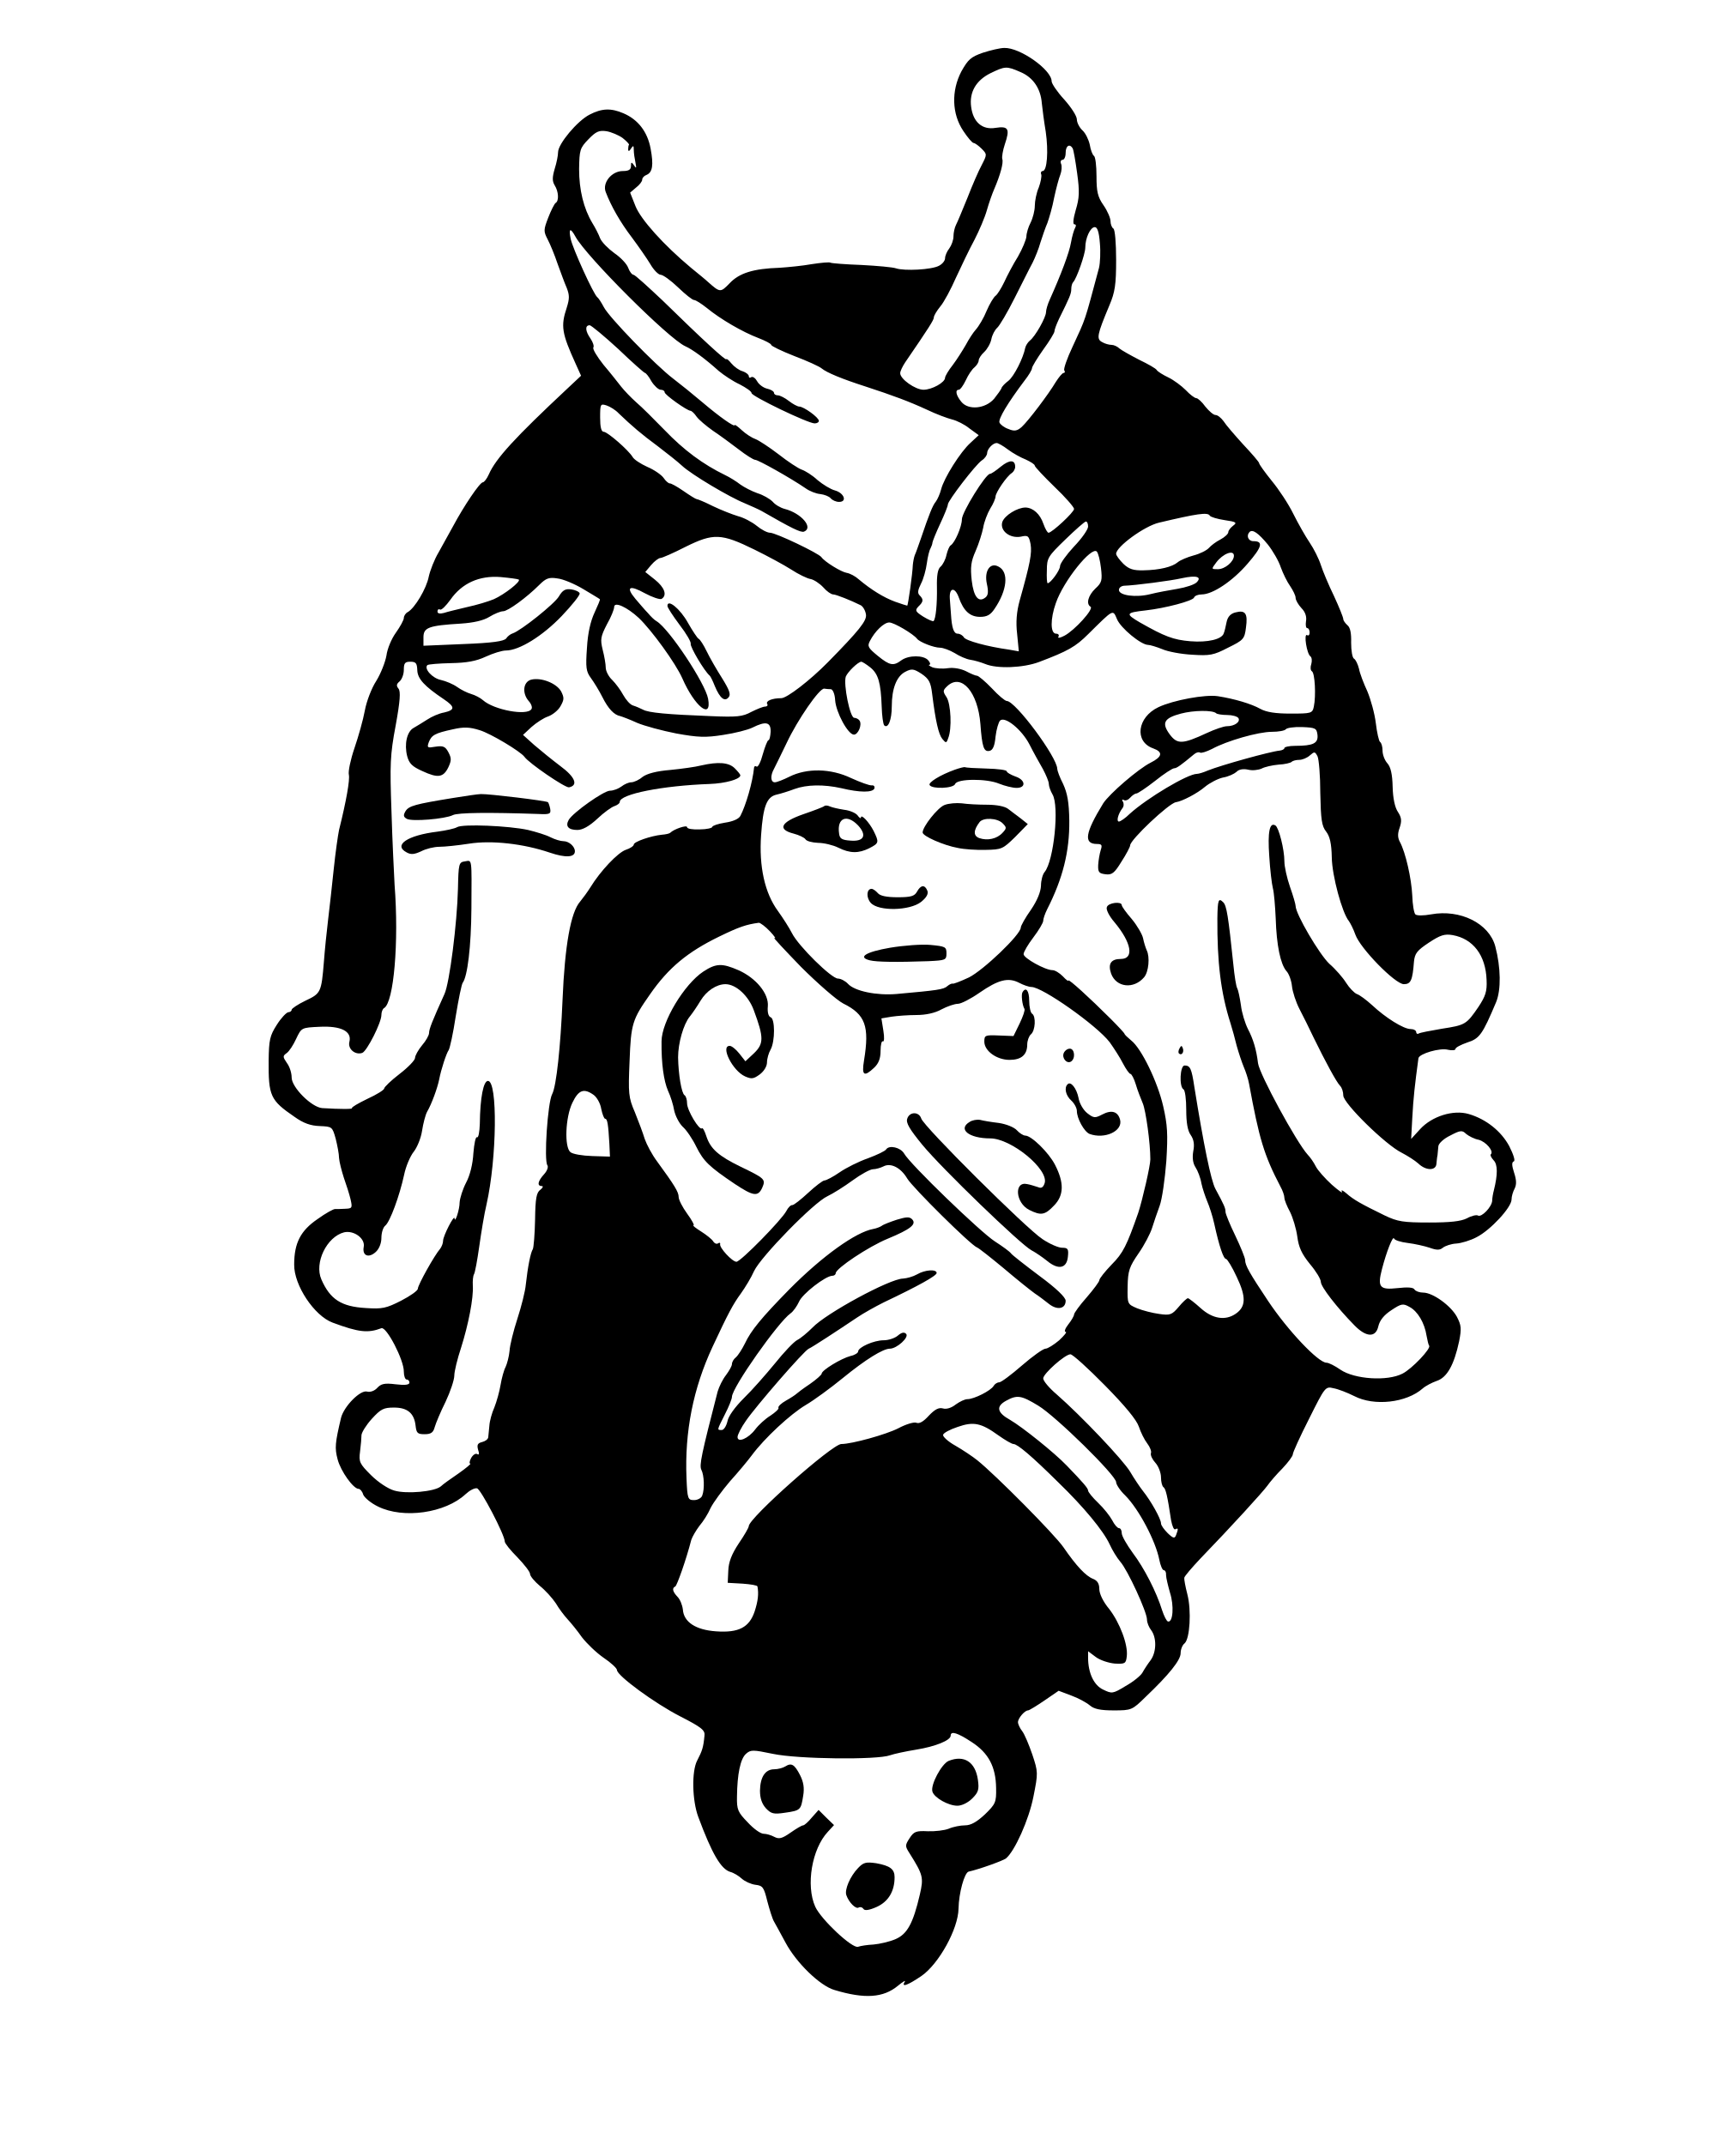
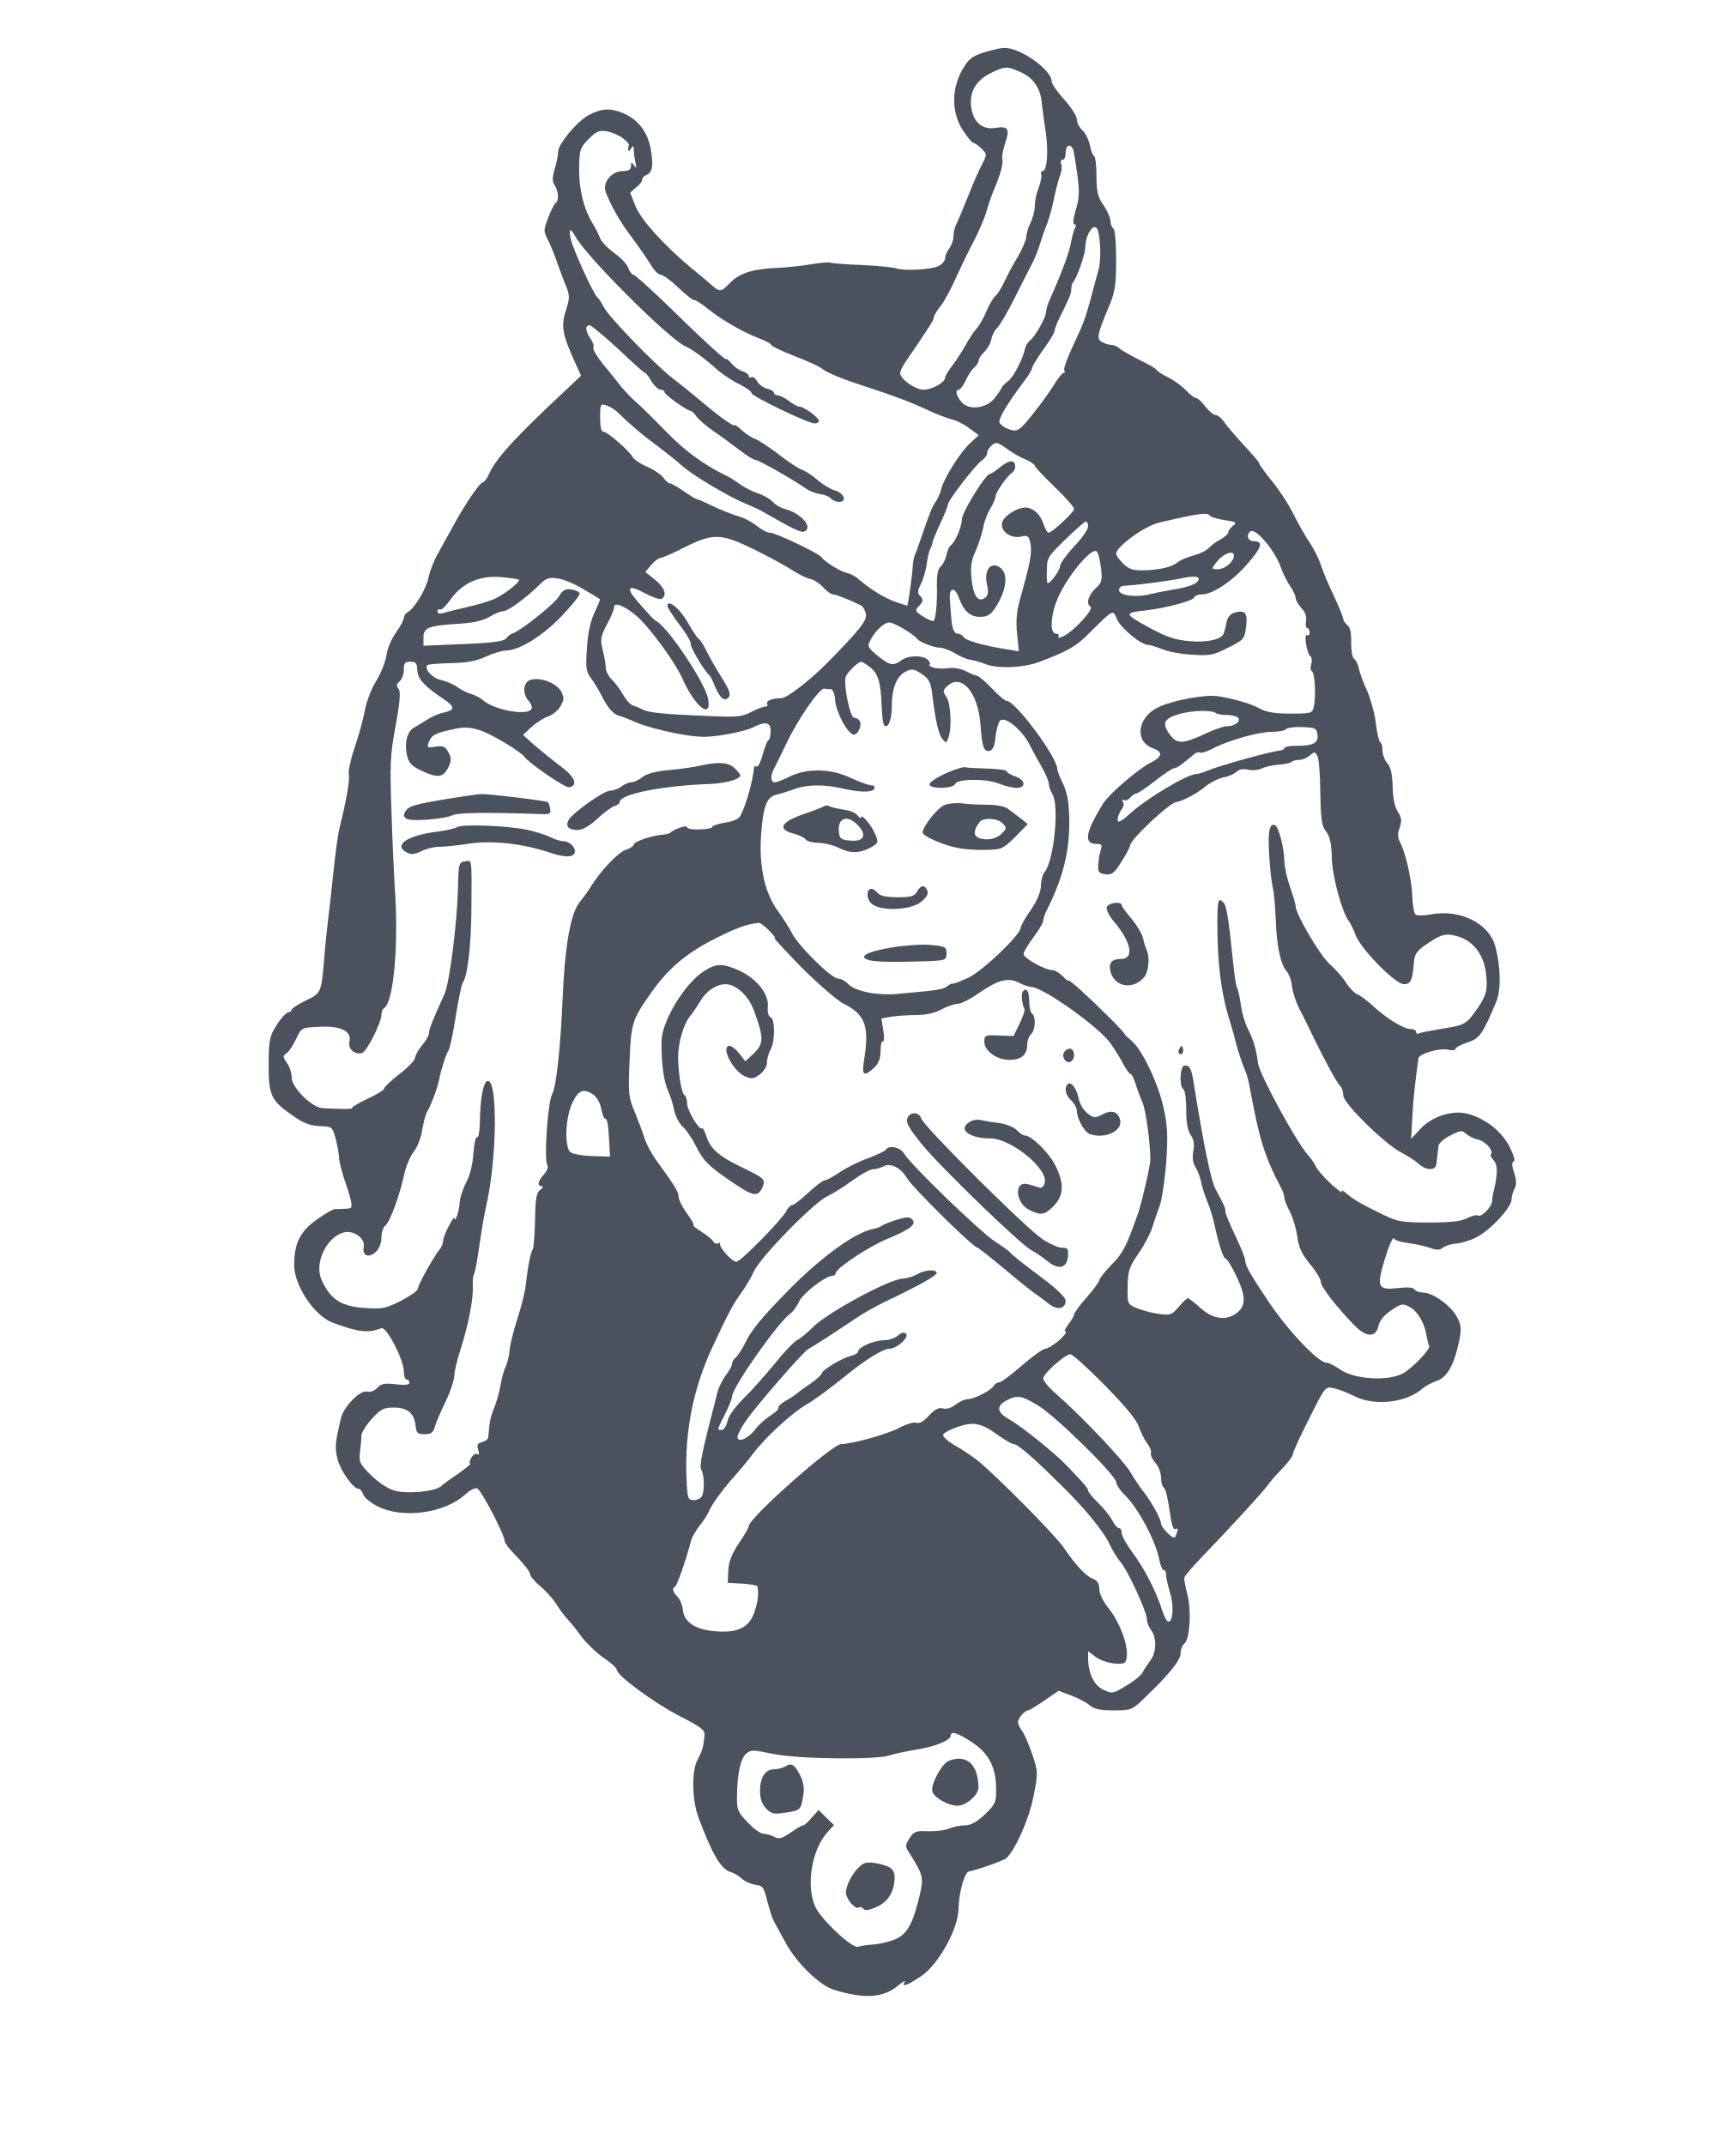
<svg xmlns="http://www.w3.org/2000/svg" version="1.0" width="619pt" height="765pt" viewBox="0 0 619 765" preserveAspectRatio="xMidYMid meet">
-   <g transform="translate(0,765) scale(0.1,-0.1)" fill="#000000" stroke="none">
+   <g transform="translate(0,765) scale(0.1,-0.1)" fill="#101828c0" stroke="none">
    <path d="M3505 7462 c-43 -15 -53 -24 -77 -67 -36 -69 -34 -151 7 -212 16 -24 32 -43 37 -43 4 0 17 -9 28 -20 20 -20 20 -21 1 -58 -11 -20 -34 -73 -51 -117 -18 -44 -36 -88 -41 -97 -5 -10 -9 -28 -9 -41 0 -13 -7 -32 -15 -43 -8 -10 -15 -26 -15 -35 0 -9 -10 -21 -22 -27 -26 -14 -123 -19 -153 -9 -11 4 -66 9 -123 12 -57 2 -106 6 -110 8 -4 3 -34 0 -67 -5 -33 -6 -85 -11 -115 -13 -94 -3 -144 -19 -178 -55 -33 -34 -34 -34 -78 5 -6 6 -33 28 -60 50 -97 81 -179 172 -198 220 l-19 48 21 18 c12 9 22 22 22 28 0 7 7 14 15 17 22 9 26 35 15 94 -11 60 -45 104 -97 126 -44 19 -77 18 -121 -5 -43 -22 -112 -104 -112 -134 0 -11 -5 -37 -12 -59 -9 -31 -9 -44 0 -59 14 -22 16 -56 3 -63 -4 -3 -16 -26 -26 -52 -17 -44 -17 -49 -2 -78 9 -17 25 -56 35 -86 11 -30 25 -69 33 -87 10 -26 10 -38 0 -70 -22 -66 -18 -91 32 -201 l19 -42 -49 -46 c-187 -175 -255 -249 -280 -306 -7 -16 -17 -28 -21 -28 -11 0 -68 -85 -106 -156 -15 -27 -38 -69 -52 -94 -15 -25 -30 -64 -35 -86 -8 -43 -50 -113 -75 -127 -8 -4 -14 -14 -14 -21 0 -7 -13 -31 -28 -52 -16 -22 -31 -58 -34 -82 -4 -23 -20 -64 -36 -90 -17 -26 -35 -73 -41 -106 -6 -33 -23 -93 -37 -134 -14 -41 -23 -84 -20 -95 4 -18 -9 -93 -35 -197 -4 -19 -13 -82 -19 -140 -6 -58 -15 -139 -20 -180 -5 -41 -12 -109 -15 -150 -9 -110 -11 -113 -66 -139 -27 -13 -49 -28 -49 -32 0 -5 -6 -9 -12 -9 -7 -1 -26 -21 -41 -45 -25 -39 -28 -54 -29 -127 -1 -127 6 -142 92 -201 32 -23 58 -32 90 -33 44 -2 45 -2 57 -45 6 -24 12 -55 12 -69 1 -14 9 -45 17 -70 9 -25 20 -60 24 -77 7 -31 6 -33 -19 -34 -14 -1 -30 -1 -36 -1 -5 1 -34 -15 -63 -36 -60 -41 -83 -85 -83 -162 -1 -74 72 -183 137 -207 94 -35 126 -38 174 -20 18 7 81 -114 80 -155 0 -16 5 -28 10 -28 6 0 10 -5 10 -11 0 -8 -16 -10 -49 -6 -40 5 -52 2 -66 -13 -9 -10 -24 -16 -36 -13 -24 7 -83 -53 -93 -94 -21 -89 -23 -107 -12 -148 11 -42 56 -105 75 -105 5 0 13 -9 16 -20 4 -11 28 -31 53 -43 91 -45 240 -23 312 44 14 13 32 23 41 21 13 -2 99 -166 99 -190 0 -6 20 -31 45 -56 25 -26 45 -52 45 -59 0 -8 16 -27 35 -43 20 -16 45 -44 57 -62 11 -19 30 -44 42 -57 12 -13 35 -41 51 -64 17 -22 51 -55 77 -73 27 -18 48 -38 48 -44 0 -20 135 -119 225 -165 78 -40 90 -50 87 -70 -4 -42 -8 -53 -26 -88 -20 -38 -18 -142 4 -201 49 -132 81 -186 114 -196 12 -3 30 -14 41 -24 11 -10 33 -20 49 -22 26 -3 30 -9 42 -58 8 -30 18 -63 24 -73 6 -10 24 -44 41 -75 39 -73 123 -154 174 -169 109 -33 175 -28 227 15 18 15 29 21 24 14 -13 -21 10 -13 60 21 62 43 131 168 132 240 1 56 21 128 36 132 37 8 123 39 133 47 31 25 82 138 98 220 17 85 17 88 -4 151 -12 35 -28 73 -36 83 -8 10 -15 25 -15 32 0 14 24 42 36 42 4 0 30 16 58 35 l51 35 45 -17 c25 -9 54 -25 66 -35 15 -13 37 -18 85 -18 64 0 66 1 114 48 83 79 125 131 125 156 0 13 6 29 14 35 19 16 25 117 10 175 -7 27 -12 54 -11 59 1 6 27 36 57 68 113 117 223 238 239 260 9 13 33 41 54 62 20 21 37 44 37 50 0 7 26 64 58 127 57 114 58 116 87 109 17 -3 50 -16 74 -28 71 -37 186 -24 244 27 10 9 33 21 50 27 37 12 62 57 80 141 9 46 8 57 -8 88 -22 40 -86 86 -120 86 -13 0 -27 5 -31 11 -4 8 -25 9 -61 5 -63 -7 -72 3 -55 68 16 62 39 120 43 109 2 -6 24 -13 49 -16 25 -3 60 -11 78 -17 25 -9 36 -9 47 0 9 7 30 14 48 15 17 1 51 11 73 23 49 25 124 106 124 134 0 11 5 28 11 39 7 14 7 30 -2 57 -8 25 -9 37 -1 40 6 2 -1 24 -16 54 -29 54 -83 97 -145 115 -55 16 -131 -8 -173 -54 l-32 -35 4 74 c4 75 9 117 22 214 3 16 77 38 106 30 14 -3 26 -2 26 3 0 5 19 15 42 23 44 14 54 28 103 144 18 44 17 123 -3 199 -22 82 -125 133 -229 114 -27 -5 -51 -5 -56 0 -5 5 -10 35 -11 67 -3 62 -24 154 -44 191 -8 15 -9 29 -1 51 8 24 7 36 -6 56 -11 16 -18 49 -19 90 -1 45 -7 71 -19 84 -9 10 -17 30 -17 45 0 14 -4 28 -9 31 -4 3 -11 33 -15 67 -4 34 -18 84 -30 113 -13 28 -27 64 -30 81 -4 16 -12 33 -18 36 -6 4 -10 29 -10 57 1 33 -3 54 -13 62 -8 7 -15 17 -15 22 0 6 -15 43 -33 82 -19 39 -40 89 -47 111 -7 22 -25 58 -40 80 -15 22 -41 68 -58 102 -17 35 -52 88 -77 118 -25 31 -45 59 -45 63 0 4 -26 34 -57 67 -30 33 -62 70 -70 83 -9 12 -21 22 -29 22 -7 0 -23 14 -36 30 -12 17 -27 30 -32 30 -6 0 -23 13 -38 29 -15 15 -43 36 -62 45 -19 9 -38 21 -41 26 -3 6 -32 22 -63 37 -31 16 -63 34 -70 40 -7 7 -20 13 -28 13 -9 0 -24 4 -34 10 -21 11 -18 26 26 131 20 47 24 74 24 162 0 60 -4 109 -10 112 -5 3 -10 15 -10 26 0 11 -11 37 -25 57 -21 30 -25 49 -25 104 0 37 -4 69 -9 72 -5 3 -12 21 -15 40 -4 18 -15 41 -26 51 -11 10 -20 28 -20 39 0 12 -20 43 -45 71 -25 27 -45 57 -45 65 0 41 -113 121 -169 119 -14 0 -48 -8 -76 -17z m134 -69 c45 -19 72 -59 76 -111 2 -20 8 -66 14 -102 10 -69 5 -140 -11 -140 -5 0 -8 -6 -5 -12 2 -7 -2 -28 -9 -47 -8 -18 -14 -48 -14 -65 0 -17 -7 -44 -15 -60 -8 -15 -15 -38 -15 -50 -1 -11 -14 -43 -30 -71 -17 -27 -39 -69 -49 -91 -11 -23 -25 -45 -31 -49 -6 -4 -21 -28 -32 -54 -10 -25 -28 -55 -38 -66 -10 -11 -26 -36 -36 -55 -11 -19 -31 -51 -46 -71 -16 -20 -28 -41 -28 -46 0 -17 -47 -43 -77 -43 -29 0 -83 38 -83 59 0 7 8 24 18 39 85 124 102 151 102 160 0 6 10 23 23 39 13 15 38 62 56 103 19 41 48 102 66 135 17 33 37 80 44 105 7 25 19 59 26 75 22 51 34 95 29 108 -2 7 2 31 9 52 19 56 13 66 -33 59 -47 -8 -80 20 -87 75 -7 52 17 94 69 120 52 25 57 26 107 4z m-1419 -235 c14 -11 24 -22 23 -24 -2 -2 -3 -10 -3 -16 0 -9 4 -8 10 2 8 12 10 12 10 -5 0 -11 3 -31 6 -45 4 -20 3 -22 -5 -10 -9 13 -11 13 -11 -2 0 -13 -8 -18 -29 -18 -40 0 -74 -42 -61 -75 19 -50 52 -108 94 -163 23 -31 53 -74 65 -94 12 -21 29 -38 37 -38 8 0 36 -20 62 -45 26 -25 51 -45 57 -45 6 0 26 -13 45 -28 50 -41 128 -86 183 -107 26 -10 47 -21 47 -25 0 -4 37 -22 83 -40 45 -17 89 -37 97 -44 18 -15 74 -38 155 -64 101 -33 157 -54 220 -83 33 -16 74 -31 90 -35 17 -4 45 -18 62 -32 l33 -24 -29 -27 c-36 -32 -95 -126 -105 -166 -4 -16 -13 -36 -19 -44 -11 -13 -24 -45 -53 -131 -9 -25 -18 -52 -22 -60 -3 -8 -6 -24 -7 -35 -1 -31 -17 -145 -20 -145 -1 0 -21 6 -43 14 -41 15 -86 43 -130 80 -12 11 -31 21 -43 23 -19 3 -78 39 -90 56 -10 14 -163 87 -183 87 -10 0 -31 11 -48 25 -16 13 -46 29 -66 34 -20 6 -61 22 -90 36 -28 14 -54 25 -58 25 -3 0 -24 13 -47 29 -23 16 -45 28 -49 27 -4 0 -14 8 -22 20 -8 11 -34 29 -58 39 -24 11 -47 26 -52 35 -15 25 -90 90 -103 90 -9 0 -13 17 -13 51 0 48 1 50 23 43 12 -4 32 -16 43 -28 48 -46 82 -75 139 -117 33 -25 72 -56 87 -70 33 -31 169 -112 224 -134 21 -9 48 -21 59 -27 108 -62 140 -78 152 -74 35 14 -10 66 -69 81 -15 4 -34 15 -43 26 -10 10 -34 24 -54 30 -20 7 -47 21 -61 31 -14 11 -38 26 -55 34 -78 38 -146 88 -216 161 -36 37 -81 82 -100 98 -19 17 -43 42 -54 56 -11 14 -39 50 -63 78 -23 29 -40 57 -36 62 3 5 -2 19 -10 31 -19 27 -21 48 -3 48 6 -1 52 -39 102 -85 49 -47 92 -85 95 -85 3 0 14 -13 23 -30 10 -16 25 -30 33 -30 8 0 14 -4 14 -9 0 -9 79 -65 92 -66 4 0 14 -9 22 -21 8 -11 34 -33 58 -50 24 -16 65 -46 91 -66 27 -21 54 -38 60 -38 11 0 128 -66 179 -101 15 -11 39 -20 53 -21 15 -2 31 -8 37 -15 6 -7 19 -13 30 -13 30 0 18 32 -15 41 -15 4 -43 21 -62 37 -18 17 -44 33 -56 37 -12 4 -50 29 -83 55 -34 26 -71 50 -82 54 -12 4 -34 18 -48 31 -14 13 -26 22 -26 19 0 -9 -55 30 -115 81 -33 28 -80 66 -105 85 -62 47 -229 219 -247 255 -9 17 -19 32 -23 35 -13 9 -88 174 -95 208 -8 38 -1 41 17 8 38 -70 333 -365 392 -391 25 -11 70 -44 119 -88 18 -15 51 -37 75 -48 23 -12 42 -25 42 -31 0 -11 201 -108 225 -108 8 0 15 4 15 9 0 12 -54 51 -70 51 -6 0 -23 9 -37 20 -14 11 -32 20 -39 20 -8 0 -14 4 -14 9 0 5 -11 12 -25 15 -13 3 -29 15 -35 26 -6 11 -15 18 -21 15 -5 -4 -9 -2 -9 4 0 5 -10 13 -22 17 -12 3 -30 16 -40 28 -9 11 -17 18 -18 15 0 -8 -85 70 -227 209 -53 50 -99 92 -104 92 -5 0 -14 11 -19 25 -5 14 -27 37 -49 52 -22 16 -45 39 -51 53 -5 14 -18 39 -28 55 -31 52 -47 118 -47 192 1 68 3 75 33 106 27 28 38 33 65 29 17 -3 43 -14 57 -24z m1605 -37 c3 -5 10 -45 16 -89 9 -65 8 -88 -5 -131 -9 -31 -11 -51 -5 -51 6 0 7 -5 3 -12 -4 -7 -11 -30 -15 -53 -6 -36 -36 -115 -75 -202 -8 -17 -14 -38 -14 -46 0 -19 -39 -88 -58 -102 -7 -6 -14 -17 -16 -25 -7 -37 -40 -102 -60 -118 -12 -9 -24 -21 -25 -27 -2 -5 -14 -22 -26 -37 -31 -36 -92 -42 -117 -11 -19 23 -23 43 -9 43 5 0 16 15 25 34 8 18 22 39 31 46 8 7 15 18 15 25 0 6 9 20 19 29 11 10 23 31 26 46 3 16 13 34 21 41 8 7 36 54 62 106 26 51 54 108 64 126 9 18 22 50 28 72 7 22 18 54 25 70 6 17 18 57 24 90 7 33 17 70 22 82 5 13 6 30 3 38 -4 8 -1 15 5 15 6 0 11 11 11 25 0 25 14 34 25 16z m97 -338 c3 -31 1 -71 -3 -88 -53 -197 -45 -175 -95 -283 -19 -40 -32 -78 -29 -83 4 -5 2 -9 -2 -9 -5 0 -17 -15 -28 -32 -26 -44 -98 -139 -122 -161 -16 -14 -26 -16 -47 -7 -15 5 -29 16 -32 23 -5 13 31 72 89 149 15 19 27 39 27 45 0 5 18 35 40 66 22 30 40 60 40 65 0 6 7 25 16 44 38 77 44 90 44 107 0 10 3 21 7 25 12 12 43 100 43 123 0 34 18 73 34 73 9 0 15 -17 18 -57z m-328 -736 c17 -13 46 -29 64 -36 17 -8 32 -17 32 -22 0 -4 32 -38 70 -75 39 -37 70 -73 70 -79 0 -12 -79 -85 -91 -85 -4 0 -12 14 -18 31 -12 36 -37 58 -64 59 -29 0 -75 -28 -83 -52 -9 -31 27 -59 66 -52 26 6 29 3 35 -27 5 -32 -1 -66 -39 -201 -11 -40 -14 -77 -9 -119 l6 -62 -34 6 c-79 11 -155 32 -162 44 -4 7 -14 13 -22 13 -14 0 -21 20 -24 70 -1 14 -3 38 -4 54 -3 41 18 44 32 5 17 -48 40 -69 76 -69 24 0 37 7 51 28 46 67 52 132 15 151 -30 17 -52 -15 -42 -61 6 -27 5 -40 -4 -48 -25 -21 -43 0 -50 60 -5 47 -3 67 14 105 11 25 23 63 27 83 3 20 15 51 25 68 11 17 19 37 19 43 0 14 40 73 58 84 6 4 12 14 12 22 0 26 -20 26 -51 1 -17 -14 -34 -26 -39 -26 -15 0 -100 -137 -100 -162 0 -26 -25 -84 -40 -93 -5 -3 -11 -18 -15 -34 -3 -16 -13 -35 -21 -42 -10 -8 -14 -31 -13 -73 1 -60 -4 -113 -12 -121 -3 -2 -19 5 -37 16 -28 18 -30 22 -17 36 18 17 19 25 4 40 -8 8 -6 19 5 41 9 17 18 50 21 73 3 23 9 47 13 53 3 6 7 16 7 21 1 6 13 36 28 68 15 32 27 62 27 68 0 13 98 141 121 157 11 7 19 19 19 26 0 14 20 36 34 36 5 0 23 -10 40 -23z m720 -236 c3 -5 27 -12 53 -16 42 -6 45 -9 30 -20 -9 -7 -17 -17 -17 -23 0 -6 -13 -18 -28 -26 -16 -8 -34 -22 -41 -30 -8 -9 -32 -21 -55 -27 -22 -6 -48 -17 -56 -24 -20 -17 -65 -28 -122 -29 -36 -1 -52 4 -72 23 -14 14 -26 30 -26 36 0 25 101 99 153 111 135 32 174 38 181 25z m-434 -39 c0 -10 -22 -42 -50 -71 -27 -29 -50 -61 -50 -70 0 -15 -34 -61 -44 -61 -3 0 -4 21 -3 46 0 44 4 50 66 110 36 35 69 64 73 64 5 0 8 -8 8 -18z m641 -64 c18 -23 39 -59 46 -81 8 -22 23 -53 34 -68 10 -15 19 -33 19 -41 0 -8 9 -24 21 -37 14 -14 19 -31 16 -47 -2 -13 0 -24 4 -24 5 0 9 -7 9 -16 0 -8 -4 -13 -9 -9 -13 7 -1 -68 12 -76 5 -4 6 -16 3 -27 -4 -11 -3 -23 2 -26 11 -6 15 -88 7 -126 -5 -24 -9 -25 -83 -25 -54 0 -86 5 -108 17 -32 18 -93 36 -151 45 -45 7 -159 -14 -212 -39 -76 -36 -87 -123 -19 -147 36 -13 33 -30 -9 -51 -44 -22 -147 -111 -169 -145 -65 -106 -71 -145 -22 -145 17 0 19 -4 13 -22 -4 -13 -8 -36 -9 -53 -1 -26 3 -30 26 -33 23 -3 32 4 57 45 17 26 31 53 31 58 0 20 138 150 163 154 22 3 76 31 104 55 17 14 46 29 64 33 19 3 40 13 48 20 8 9 24 12 42 8 15 -4 37 -1 48 4 11 6 38 12 60 14 22 1 43 6 47 10 4 4 16 7 27 7 11 0 28 7 38 16 16 14 18 14 27 -3 5 -10 10 -69 10 -131 2 -95 5 -118 21 -138 13 -17 19 -42 20 -92 1 -66 37 -198 61 -227 5 -7 16 -28 23 -48 17 -49 142 -177 173 -177 25 0 31 14 36 80 3 30 11 40 53 68 41 27 56 32 85 27 73 -13 118 -72 121 -160 2 -41 -4 -58 -29 -96 -43 -63 -47 -65 -131 -78 -41 -7 -78 -14 -82 -17 -5 -3 -9 0 -9 5 0 6 -9 11 -20 11 -25 0 -89 40 -137 85 -21 19 -45 37 -55 40 -9 4 -26 21 -38 40 -11 18 -38 49 -60 68 -35 33 -120 177 -120 206 0 6 -9 37 -20 68 -11 32 -20 72 -20 91 0 43 -20 121 -32 128 -21 13 -28 -24 -22 -109 3 -49 9 -100 13 -115 4 -15 8 -63 10 -107 3 -97 17 -163 38 -188 9 -9 18 -34 20 -54 2 -20 14 -57 27 -82 13 -25 36 -71 50 -101 42 -86 82 -160 95 -173 6 -6 11 -21 11 -34 0 -28 151 -176 208 -204 21 -11 48 -28 60 -39 26 -25 61 -26 64 -2 1 9 2 24 4 32 1 8 2 23 3 32 1 10 19 27 42 38 36 19 43 20 57 6 10 -8 29 -18 45 -21 26 -7 55 -41 43 -52 -3 -3 2 -12 10 -21 15 -15 15 -51 1 -107 -3 -11 -6 -28 -6 -37 -1 -22 -38 -61 -51 -53 -5 3 -23 -1 -39 -10 -22 -11 -60 -15 -135 -15 -92 0 -112 3 -158 25 -84 41 -111 56 -137 79 -13 11 -20 14 -16 6 5 -8 -11 3 -36 25 -24 22 -50 51 -57 65 -7 14 -20 33 -29 42 -40 44 -172 287 -177 326 -6 49 -17 86 -36 122 -10 20 -22 58 -25 85 -4 28 -10 55 -13 60 -4 6 -10 44 -14 85 -18 173 -24 210 -36 222 -17 17 -20 9 -21 -57 -1 -156 12 -266 47 -375 6 -19 16 -55 22 -80 7 -25 18 -58 25 -75 7 -16 16 -43 19 -60 36 -196 53 -254 112 -367 8 -14 14 -32 14 -40 0 -7 9 -30 20 -50 10 -20 22 -59 26 -88 5 -39 16 -62 45 -98 22 -26 39 -54 39 -64 0 -17 57 -91 120 -155 42 -43 76 -44 85 -3 5 21 20 40 46 57 36 24 42 25 65 12 29 -15 54 -57 61 -103 3 -17 7 -33 9 -35 9 -9 -61 -83 -95 -100 -54 -28 -171 -20 -221 14 -20 14 -42 25 -50 25 -29 0 -138 115 -208 220 -66 99 -82 127 -82 146 0 8 -16 47 -35 87 -19 39 -35 78 -35 85 0 13 -4 23 -36 82 -16 30 -42 158 -75 363 -10 67 -15 77 -35 77 -16 0 -20 -75 -4 -85 6 -3 10 -36 10 -73 0 -46 5 -75 16 -90 11 -16 14 -34 9 -58 -4 -24 -1 -43 8 -57 8 -12 18 -38 21 -57 4 -19 14 -48 21 -65 7 -16 19 -52 25 -80 18 -82 33 -125 42 -125 4 0 22 -29 38 -64 34 -71 33 -106 -3 -131 -37 -26 -83 -19 -126 20 -21 19 -42 35 -45 35 -4 0 -19 -14 -33 -31 -24 -28 -30 -31 -70 -25 -23 3 -58 12 -78 20 -35 15 -35 15 -34 78 1 56 6 70 39 118 21 30 42 71 48 90 6 19 18 55 27 79 9 24 19 96 24 160 6 97 4 129 -11 195 -20 88 -78 207 -114 235 -13 11 -24 21 -24 24 0 2 -22 26 -49 53 -76 76 -151 144 -151 137 0 -4 -9 3 -20 15 -12 12 -28 22 -37 22 -26 0 -103 43 -103 57 0 8 16 35 35 60 19 25 35 52 35 59 0 7 6 25 14 41 56 110 80 206 79 316 -1 67 -7 98 -22 131 -12 23 -21 48 -21 54 0 41 -149 242 -180 242 -6 0 -30 20 -53 45 -24 25 -48 45 -53 45 -5 0 -22 7 -39 16 -18 9 -44 14 -65 11 -19 -3 -44 -1 -55 3 -11 5 -16 9 -11 9 5 1 3 8 -4 16 -16 19 -70 19 -96 0 -28 -21 -41 -19 -84 16 -34 28 -38 34 -28 53 18 35 50 66 69 66 17 0 86 -41 99 -58 9 -12 60 -32 82 -32 11 0 35 -9 52 -19 17 -11 42 -22 56 -24 14 -2 38 -9 53 -15 43 -18 136 -14 192 7 103 39 130 54 176 100 91 90 87 88 102 53 13 -32 86 -92 111 -92 7 0 30 -7 50 -15 20 -9 68 -18 107 -20 63 -4 76 -2 128 25 55 27 59 31 64 72 7 50 -2 63 -37 54 -17 -4 -28 -15 -32 -34 -3 -15 -7 -33 -10 -40 -6 -22 -57 -34 -119 -29 -61 5 -92 17 -180 67 -53 31 -51 35 20 43 71 8 169 34 173 46 2 6 14 11 27 11 39 0 110 47 164 110 52 60 57 80 20 80 -18 0 -26 20 -13 33 11 10 31 -4 65 -45z m-1831 -18 c47 -23 106 -55 131 -71 26 -17 57 -32 69 -34 12 -2 33 -16 46 -30 12 -14 28 -25 35 -25 10 0 63 -21 99 -39 8 -5 16 -19 18 -33 3 -22 -24 -56 -136 -170 -64 -65 -146 -128 -166 -128 -33 0 -57 -10 -50 -21 3 -5 -1 -9 -8 -9 -7 0 -29 -9 -49 -19 -31 -17 -51 -19 -145 -15 -155 6 -221 12 -241 23 -10 5 -26 12 -36 15 -10 3 -25 20 -35 38 -9 17 -27 41 -39 53 -13 12 -23 32 -23 44 0 12 -5 41 -11 64 -9 37 -7 47 15 90 15 26 26 54 26 62 0 21 46 0 88 -39 46 -44 131 -161 155 -215 44 -101 106 -150 92 -73 -10 55 -138 248 -183 276 -8 4 -22 18 -32 30 -11 11 -30 34 -44 50 -36 43 -22 51 34 20 26 -14 53 -23 59 -20 21 13 11 41 -24 69 l-34 27 21 25 c12 14 27 25 33 25 6 0 47 18 90 40 99 49 127 48 245 -10z m1236 -66 c5 -44 3 -52 -20 -73 -26 -25 -34 -55 -17 -65 12 -8 -57 -84 -93 -103 -15 -8 -25 -10 -22 -4 4 6 0 11 -8 11 -21 0 -21 53 -1 109 27 79 127 203 146 184 5 -5 12 -32 15 -59z m474 44 c0 -21 -32 -48 -57 -48 -24 0 -24 0 -6 24 23 31 63 47 63 24z m-2550 -85 c8 -7 -51 -53 -89 -70 -19 -8 -62 -21 -95 -28 -34 -8 -71 -17 -83 -21 -15 -4 -23 -2 -23 5 0 7 4 10 9 7 5 -3 21 13 37 35 41 59 103 87 179 81 33 -3 62 -7 65 -9z m2417 -10 c-8 -8 -38 -18 -68 -23 -30 -5 -74 -13 -97 -19 -51 -13 -112 -5 -112 15 0 8 8 14 18 15 38 1 169 18 207 27 51 11 72 5 52 -15z m-2187 -24 c30 -18 57 -34 59 -36 2 -1 -7 -22 -19 -48 -14 -30 -24 -72 -27 -126 -5 -70 -3 -84 14 -107 11 -15 30 -46 41 -68 21 -42 42 -64 64 -68 7 -2 34 -12 60 -24 26 -11 89 -28 140 -38 78 -14 104 -15 167 -5 41 6 88 18 104 26 48 24 66 20 65 -15 -1 -16 -4 -30 -8 -30 -3 0 -12 -22 -20 -50 -7 -27 -17 -47 -22 -44 -4 3 -8 2 -9 -3 -5 -52 -29 -135 -49 -173 -6 -11 -27 -20 -55 -24 -25 -4 -45 -11 -45 -15 0 -4 -20 -9 -45 -9 -25 -1 -45 2 -45 8 0 9 -47 -7 -60 -20 -3 -3 -16 -6 -30 -7 -39 -4 -100 -25 -100 -35 0 -5 -13 -14 -29 -19 -28 -10 -90 -75 -126 -134 -10 -16 -27 -39 -36 -50 -34 -38 -55 -158 -63 -350 -7 -167 -22 -309 -37 -337 -16 -29 -30 -237 -17 -254 4 -6 -1 -20 -12 -32 -22 -24 -26 -42 -8 -42 6 0 4 -6 -5 -13 -14 -10 -18 -30 -19 -107 -1 -52 -5 -99 -8 -105 -8 -12 -18 -63 -25 -126 -2 -24 -16 -79 -30 -122 -14 -43 -27 -95 -28 -115 -2 -21 -9 -46 -14 -57 -6 -11 -14 -40 -18 -64 -4 -24 -14 -60 -22 -80 -9 -20 -17 -49 -18 -66 -2 -16 -3 -35 -4 -41 -1 -7 -10 -14 -22 -17 -16 -4 -19 -10 -14 -28 5 -14 3 -19 -3 -15 -6 4 -16 -3 -22 -14 -6 -11 -7 -20 -3 -20 4 0 -15 -16 -42 -35 -28 -19 -56 -39 -63 -46 -22 -19 -123 -28 -166 -15 -22 6 -58 30 -83 55 -41 41 -44 47 -39 85 3 23 5 49 5 58 1 10 17 36 37 58 32 35 42 40 79 40 48 0 72 -20 77 -65 3 -26 7 -30 32 -30 23 0 31 6 36 25 4 14 21 55 39 91 17 36 31 78 31 93 0 15 11 60 24 99 26 82 45 178 42 222 -1 17 1 35 4 40 4 6 12 51 19 100 7 50 18 117 26 150 37 165 40 440 5 440 -16 0 -28 -59 -29 -153 -1 -29 -5 -51 -10 -48 -5 3 -10 -22 -13 -57 -2 -38 -12 -79 -26 -105 -12 -23 -22 -55 -23 -70 0 -26 -17 -77 -18 -57 -1 15 -41 -63 -41 -80 0 -9 -5 -21 -10 -28 -21 -24 -80 -130 -80 -143 0 -7 -27 -26 -60 -43 -53 -27 -67 -30 -126 -26 -87 5 -127 31 -158 102 -26 59 19 152 81 168 35 8 76 -22 70 -52 -6 -32 18 -41 43 -18 12 11 20 31 20 50 0 18 6 38 14 44 17 14 51 107 67 181 6 30 22 67 34 82 12 15 26 48 30 75 4 26 12 57 18 68 16 27 37 85 43 115 7 37 26 94 34 105 4 6 16 60 25 120 10 61 21 115 25 120 17 23 30 128 31 265 1 184 3 172 -23 168 -22 -3 -23 -8 -25 -98 -3 -123 -30 -336 -48 -375 -43 -95 -55 -125 -55 -139 0 -8 -11 -28 -25 -44 -14 -17 -25 -37 -25 -45 0 -8 -25 -34 -55 -57 -30 -23 -55 -47 -55 -52 0 -5 -27 -22 -60 -37 -33 -16 -57 -30 -55 -33 5 -4 -41 -4 -106 0 -38 3 -109 74 -109 109 0 16 -7 39 -17 52 -15 22 -15 25 -1 35 9 6 24 29 34 51 19 40 19 40 83 43 77 4 116 -16 107 -53 -7 -26 21 -49 46 -40 17 7 68 108 68 135 0 10 4 22 10 25 34 21 53 233 37 440 -2 39 -8 156 -11 260 -6 170 -5 202 15 308 16 88 18 121 10 131 -8 10 -8 16 4 26 8 7 15 25 15 41 0 24 4 29 23 29 20 0 24 -5 25 -30 1 -31 25 -57 95 -104 40 -27 40 -38 1 -47 -18 -3 -45 -15 -60 -25 -16 -10 -38 -24 -49 -30 -24 -13 -34 -58 -23 -101 7 -26 18 -37 54 -53 56 -26 75 -23 93 14 11 24 11 32 0 53 -11 21 -19 24 -46 20 -29 -5 -31 -4 -24 16 10 25 21 32 86 46 39 9 60 8 95 -3 40 -12 146 -76 160 -95 16 -23 145 -111 159 -109 34 7 22 37 -31 76 -29 22 -71 56 -93 75 l-40 36 30 28 c17 15 44 33 60 38 16 6 36 22 44 37 13 23 13 30 2 52 -16 29 -71 51 -107 42 -29 -8 -33 -49 -8 -77 9 -10 13 -23 9 -28 -15 -25 -134 -3 -173 32 -9 8 -28 18 -42 22 -14 4 -36 15 -50 25 -14 10 -40 21 -58 25 -30 6 -61 40 -48 53 4 3 41 6 84 7 56 1 90 7 124 23 26 12 58 22 72 22 47 0 130 51 199 123 37 39 66 75 64 81 -2 6 -16 12 -30 14 -21 3 -31 -3 -44 -25 -15 -26 -135 -122 -165 -132 -7 -2 -18 -10 -23 -18 -8 -10 -49 -16 -153 -20 l-142 -6 0 30 c0 35 18 42 134 49 45 3 80 11 101 24 18 11 40 20 49 20 17 0 84 49 129 94 24 24 35 28 65 23 20 -2 62 -20 92 -38z m1023 -279 c29 -23 38 -55 41 -140 1 -33 5 -62 9 -67 14 -13 27 20 27 68 0 63 17 107 48 123 23 12 30 11 58 -7 26 -18 33 -29 38 -72 12 -97 23 -144 36 -160 13 -16 15 -16 21 2 14 33 10 123 -6 147 -14 21 -13 24 4 40 50 45 108 -23 117 -136 6 -82 12 -100 32 -96 12 2 19 17 22 51 3 26 11 52 16 57 17 17 77 -31 105 -85 14 -28 36 -67 48 -88 11 -21 21 -44 21 -53 0 -8 6 -25 13 -37 25 -41 5 -237 -28 -277 -7 -8 -13 -30 -13 -49 -1 -22 -13 -52 -36 -86 -20 -28 -36 -57 -36 -63 0 -25 -133 -152 -185 -178 -30 -14 -56 -24 -58 -22 -2 1 -11 -2 -19 -9 -13 -12 -36 -15 -181 -28 -71 -6 -149 10 -173 36 -9 10 -26 19 -36 19 -23 0 -141 116 -164 162 -9 18 -32 54 -50 79 -47 64 -68 159 -60 271 7 102 20 136 55 144 14 3 43 12 64 20 44 16 104 17 167 3 66 -16 112 -16 118 -1 2 7 -2 12 -9 11 -8 -1 -41 11 -74 26 -73 35 -158 36 -220 5 -22 -11 -45 -20 -52 -20 -15 0 -17 23 -3 48 5 9 25 51 45 92 39 83 117 196 134 194 6 -1 17 -2 24 -2 7 -1 14 -18 15 -39 3 -44 46 -123 67 -123 15 0 30 35 20 50 -3 5 -12 10 -19 10 -15 0 -39 119 -30 147 7 17 43 52 55 53 4 0 18 -9 32 -20z m1234 -164 c3 -3 21 -6 39 -6 18 0 36 -5 40 -11 8 -13 -13 -29 -41 -29 -11 0 -43 -11 -71 -24 -88 -41 -106 -41 -133 -5 -30 41 -20 58 40 74 45 12 114 13 126 1z m361 -77 c3 -30 -15 -39 -80 -39 -21 0 -38 -4 -38 -8 0 -4 -8 -8 -17 -9 -33 -3 -209 -52 -256 -71 -16 -7 -33 -12 -39 -12 -33 0 -177 -86 -239 -142 -16 -16 -34 -28 -39 -28 -10 0 -3 27 12 47 6 7 6 18 2 24 -4 7 -3 9 3 6 6 -4 16 0 23 8 7 8 17 15 22 15 5 0 35 20 67 45 31 25 62 45 68 45 9 0 24 11 71 50 7 6 16 9 21 6 4 -3 23 3 43 13 53 29 165 61 213 61 24 0 46 4 50 9 3 5 29 9 58 8 48 -2 52 -4 55 -28z m-1952 -701 c16 -17 23 -28 15 -23 -7 4 36 -42 95 -103 60 -60 128 -119 151 -131 79 -39 94 -81 74 -203 -9 -54 0 -60 36 -26 16 15 23 33 23 60 0 22 4 37 8 34 5 -3 6 14 2 38 l-7 44 36 6 c20 3 60 6 89 6 33 0 66 7 89 20 21 11 47 20 59 20 11 0 46 18 76 39 68 47 103 56 142 36 15 -8 35 -15 44 -15 39 0 233 -137 279 -197 15 -21 37 -55 47 -75 11 -21 23 -38 27 -38 4 0 13 -17 19 -37 6 -21 18 -51 25 -68 11 -26 27 -142 27 -200 0 -22 -28 -144 -43 -190 -41 -117 -54 -144 -95 -185 -24 -25 -44 -50 -44 -56 0 -5 -20 -32 -45 -61 -25 -28 -45 -56 -45 -61 0 -5 -9 -21 -21 -36 -11 -14 -15 -26 -9 -26 6 0 -5 -13 -23 -30 -19 -16 -41 -30 -49 -30 -8 0 -46 -27 -84 -60 -38 -33 -74 -60 -81 -60 -7 0 -16 -6 -20 -13 -10 -17 -70 -47 -93 -47 -10 0 -28 -9 -42 -19 -15 -12 -33 -18 -46 -14 -15 4 -29 -4 -50 -26 -19 -21 -34 -30 -45 -25 -9 3 -38 -6 -64 -20 -43 -22 -165 -56 -203 -56 -32 0 -330 -264 -330 -293 0 -5 -16 -33 -36 -62 -25 -38 -36 -66 -37 -97 l-2 -43 53 -3 c28 -2 53 -6 53 -10 5 -26 2 -52 -10 -89 -19 -57 -57 -77 -138 -71 -72 5 -115 33 -118 78 -2 16 -10 36 -19 45 -17 18 -21 31 -8 37 6 3 39 96 57 166 4 12 17 34 29 50 13 15 31 43 40 64 10 20 41 62 69 95 29 32 64 74 78 93 45 61 138 147 192 179 29 17 88 60 132 96 82 67 144 105 168 105 25 0 70 41 58 53 -7 7 -16 5 -29 -6 -10 -9 -33 -17 -51 -17 -35 0 -91 -25 -91 -40 0 -5 -12 -13 -27 -16 -34 -9 -103 -51 -103 -63 0 -4 -19 -21 -42 -37 -24 -16 -45 -32 -48 -35 -3 -3 -19 -14 -37 -24 -18 -10 -30 -22 -27 -26 2 -4 -11 -16 -29 -28 -18 -11 -42 -33 -54 -49 -24 -32 -63 -49 -63 -27 0 8 13 34 30 58 34 50 207 250 224 257 12 5 105 66 172 111 22 15 65 39 95 54 122 58 189 95 189 105 0 14 -41 12 -70 -5 -14 -8 -36 -14 -50 -15 -46 0 -275 -124 -323 -175 -18 -18 -42 -38 -54 -44 -12 -6 -48 -44 -80 -84 -32 -39 -81 -95 -111 -124 -31 -31 -55 -64 -58 -82 -4 -17 -13 -31 -20 -31 -18 0 -18 -2 11 56 14 27 25 55 25 62 0 33 165 267 209 298 10 7 23 26 30 41 11 28 95 93 119 93 6 0 12 4 12 9 0 17 117 95 185 123 82 34 105 52 87 70 -9 9 -21 8 -54 -2 -24 -8 -48 -17 -54 -22 -6 -4 -19 -9 -30 -11 -62 -11 -181 -96 -299 -215 -100 -102 -137 -147 -159 -194 -10 -20 -24 -42 -32 -49 -8 -6 -14 -17 -14 -24 0 -7 -10 -24 -21 -39 -12 -15 -25 -42 -30 -59 -58 -225 -66 -263 -58 -279 10 -19 12 -69 3 -92 -3 -9 -17 -16 -29 -16 -22 0 -24 4 -27 78 -7 166 24 321 93 469 55 118 73 152 101 190 15 21 37 57 47 80 24 51 213 245 262 267 19 9 59 34 89 56 30 22 63 40 73 40 10 0 27 5 37 10 26 14 62 -4 85 -43 19 -32 227 -238 249 -246 6 -2 49 -36 96 -75 47 -40 96 -79 110 -89 14 -9 36 -26 50 -37 30 -24 60 -18 60 11 0 12 -33 44 -94 89 -52 39 -98 75 -101 80 -4 6 -30 25 -58 43 -51 33 -302 275 -323 313 -13 22 -53 31 -64 15 -3 -6 -33 -20 -65 -32 -32 -11 -78 -34 -101 -50 -23 -16 -48 -29 -54 -29 -6 0 -32 -20 -58 -44 -26 -24 -51 -44 -57 -44 -5 1 -15 -9 -21 -21 -16 -31 -163 -181 -178 -181 -15 0 -62 51 -58 63 1 5 -2 6 -7 3 -5 -4 -13 -1 -18 7 -4 7 -24 23 -43 35 -19 12 -32 22 -27 22 4 0 -6 19 -23 42 -16 22 -30 49 -30 59 0 18 -15 42 -77 127 -18 24 -37 60 -44 80 -6 20 -22 63 -35 95 -23 53 -24 67 -19 183 5 134 10 148 73 238 66 95 134 151 247 206 70 34 96 43 141 49 5 0 23 -13 40 -31z m-629 -583 c11 -8 24 -30 27 -50 4 -19 10 -35 14 -35 8 0 11 -20 15 -90 l2 -45 -63 2 c-35 1 -70 7 -78 14 -22 18 -18 124 7 176 22 46 41 53 76 28z m1823 -1036 c72 -73 113 -123 121 -147 7 -21 20 -47 30 -60 10 -13 16 -29 13 -35 -2 -7 5 -22 16 -34 11 -12 20 -36 20 -52 0 -16 4 -32 9 -35 8 -6 14 -31 27 -118 4 -21 10 -35 15 -32 11 6 11 1 3 -20 -5 -14 -10 -13 -30 6 -13 13 -24 28 -24 35 0 16 -36 80 -64 115 -11 14 -32 45 -46 69 -25 42 -174 199 -262 276 -27 23 -48 48 -48 57 0 17 78 86 97 86 8 0 63 -50 123 -111z m-238 -72 c62 -37 278 -249 278 -273 0 -8 14 -30 32 -47 49 -49 109 -163 122 -230 4 -20 11 -37 16 -37 5 0 9 -8 8 -17 0 -10 7 -38 14 -63 15 -46 11 -107 -7 -103 -5 1 -14 19 -21 40 -20 65 -64 151 -105 205 -21 29 -39 60 -39 70 0 10 -4 18 -10 18 -5 0 -16 12 -24 28 -8 15 -30 43 -50 62 -20 19 -36 39 -36 44 0 8 -17 28 -76 89 -44 46 -159 138 -202 163 -47 26 -51 48 -15 68 40 22 54 20 115 -17z m-142 -106 c24 -17 48 -31 54 -31 14 0 64 -42 160 -137 91 -88 161 -173 183 -221 9 -20 26 -48 38 -62 26 -29 95 -179 95 -206 0 -11 7 -28 15 -38 20 -27 19 -78 -2 -107 -10 -13 -23 -33 -29 -44 -6 -11 -33 -33 -60 -48 -46 -28 -49 -28 -80 -13 -33 15 -54 59 -54 114 l0 23 28 -21 c15 -11 45 -21 67 -23 37 -2 40 0 43 26 5 41 -25 120 -63 169 -21 25 -35 54 -35 71 0 19 -7 30 -22 36 -26 10 -60 46 -106 113 -31 45 -241 257 -307 310 -16 13 -52 37 -78 52 -27 15 -46 33 -44 39 2 7 25 19 52 28 57 20 84 14 145 -30z m-95 -1094 c60 -39 86 -88 87 -164 1 -51 -2 -57 -40 -94 -29 -27 -50 -39 -71 -39 -16 0 -42 -5 -58 -12 -15 -6 -49 -10 -75 -9 -41 2 -49 -1 -64 -24 -17 -26 -17 -29 -1 -54 49 -78 51 -87 37 -148 -24 -103 -45 -141 -87 -159 -21 -9 -56 -17 -78 -19 -22 -1 -47 -5 -55 -8 -20 -8 -132 97 -153 143 -34 76 -12 206 45 267 l22 24 -28 27 -27 27 -24 -27 c-13 -16 -27 -28 -31 -28 -5 0 -25 -12 -45 -26 -30 -21 -41 -24 -58 -15 -11 6 -28 11 -38 11 -11 0 -36 18 -57 41 -35 36 -39 45 -38 92 1 80 12 134 32 152 17 15 24 15 96 0 90 -19 373 -22 418 -5 14 5 56 14 93 20 68 11 123 33 123 50 0 18 25 10 75 -23z" />
    <path d="M3947 4415 c-4 -8 8 -32 27 -54 61 -73 71 -131 23 -131 -35 0 -47 -17 -35 -52 18 -50 81 -57 118 -13 16 19 21 72 9 96 -4 9 -10 28 -13 43 -3 14 -21 45 -40 68 -20 23 -36 45 -36 50 0 14 -48 9 -53 -7z" />
    <path d="M4206 3911 c-4 -7 -5 -15 -2 -18 9 -9 19 4 14 18 -4 11 -6 11 -12 0z" />
    <path d="M2380 5489 c0 -6 20 -36 43 -67 24 -31 42 -62 40 -68 -3 -10 48 -97 68 -114 3 -3 11 -19 18 -37 18 -43 35 -57 49 -40 9 10 3 26 -23 68 -19 30 -44 73 -55 96 -11 23 -24 43 -29 45 -4 2 -21 27 -38 57 -27 49 -73 87 -73 60z" />
    <path d="M2500 4920 c-19 -5 -69 -12 -110 -16 -49 -4 -83 -13 -99 -25 -13 -11 -31 -19 -40 -19 -9 0 -25 -7 -35 -15 -11 -8 -29 -15 -41 -15 -22 0 -132 -78 -147 -104 -13 -23 -1 -36 31 -36 18 0 42 13 71 40 23 22 51 42 61 45 11 4 19 10 19 15 0 28 153 58 320 64 57 2 110 17 110 31 0 3 -9 14 -20 25 -21 21 -59 24 -120 10z" />
    <path d="M1615 4804 c-135 -22 -157 -28 -169 -47 -8 -14 -8 -20 4 -27 17 -11 137 -1 165 13 17 9 129 10 305 4 40 -2 45 0 42 18 -2 11 -6 22 -8 24 -5 5 -211 30 -239 29 -11 0 -56 -7 -100 -14z" />
    <path d="M1630 4700 c-8 -5 -40 -12 -70 -16 -107 -13 -159 -48 -110 -74 16 -9 28 -7 52 4 17 9 46 16 65 16 19 0 66 5 105 11 81 13 195 0 289 -32 56 -19 89 -17 89 5 0 17 -21 36 -41 36 -10 0 -30 6 -46 14 -15 8 -51 19 -80 26 -68 15 -234 22 -253 10z" />
    <path d="M3405 4905 c-53 -19 -96 -46 -90 -55 9 -15 85 -12 91 4 7 19 112 20 157 1 20 -8 48 -15 62 -15 35 0 32 29 -5 41 -16 6 -30 14 -30 18 0 5 -32 9 -72 10 -39 1 -74 3 -77 5 -3 1 -19 -3 -36 -9z" />
    <path d="M3368 4779 c-24 -9 -78 -77 -78 -98 0 -13 75 -46 125 -55 22 -5 67 -8 100 -7 57 1 61 3 105 46 l45 46 -25 20 c-14 10 -34 26 -45 34 -11 9 -41 15 -75 15 -30 0 -71 2 -90 5 -19 2 -47 0 -62 -6z m207 -65 c15 -15 15 -18 0 -34 -20 -22 -54 -29 -83 -19 -22 8 -21 28 1 57 13 17 63 15 82 -4z" />
    <path d="M2939 4775 c-3 -3 -37 -16 -75 -29 -80 -28 -93 -54 -34 -69 19 -5 38 -14 42 -20 4 -7 24 -12 45 -13 21 0 54 -8 72 -17 42 -21 73 -21 111 -2 35 18 35 21 15 62 -16 31 -45 62 -45 47 0 -4 -6 -1 -12 8 -7 9 -29 18 -48 20 -19 3 -42 8 -51 12 -8 4 -17 4 -20 1z m121 -69 c32 -35 21 -58 -27 -54 -31 2 -39 7 -41 26 -8 55 28 70 68 28z" />
    <path d="M3270 4470 c-9 -16 -21 -20 -69 -20 -40 0 -63 5 -71 15 -7 8 -17 15 -22 15 -18 0 -20 -31 -3 -50 28 -31 139 -28 179 3 20 16 27 29 23 40 -9 23 -24 21 -37 -3z" />
    <path d="M3174 4270 c-87 -15 -117 -34 -72 -45 24 -6 96 -7 208 -3 62 3 65 4 65 28 0 23 -4 25 -57 30 -31 3 -96 -2 -144 -10z" />
    <path d="M2508 4185 c-68 -45 -149 -179 -149 -249 -1 -80 8 -141 23 -176 9 -19 19 -51 22 -70 4 -19 17 -45 30 -58 14 -12 36 -45 49 -72 26 -52 46 -71 138 -133 65 -43 82 -46 97 -13 13 30 10 33 -77 75 -78 38 -107 63 -122 108 -6 19 -13 32 -16 29 -9 -9 -53 64 -53 89 0 13 -4 26 -9 29 -11 7 -22 75 -23 135 0 51 19 118 42 146 9 11 26 36 38 56 21 35 57 59 89 59 37 0 82 -41 101 -93 36 -97 36 -119 1 -153 l-31 -29 -22 28 c-12 15 -27 27 -34 27 -34 0 10 -89 55 -109 23 -10 30 -9 52 7 15 11 26 29 26 43 0 13 6 34 13 46 16 29 16 110 0 115 -8 3 -12 18 -10 39 4 45 -42 101 -105 129 -58 25 -79 25 -125 -5z" />
    <path d="M3646 4111 c-5 -8 -1 -45 7 -59 3 -4 -5 -27 -17 -52 l-22 -45 -52 2 c-49 2 -52 1 -52 -22 0 -33 44 -65 90 -65 42 0 63 18 63 55 0 13 6 30 13 36 16 13 19 65 4 74 -5 3 -10 24 -10 46 0 36 -12 51 -24 30z" />
    <path d="M3793 3894 c-7 -18 11 -39 26 -30 17 11 13 46 -4 46 -9 0 -18 -7 -22 -16z" />
    <path d="M3807 3783 c-13 -12 -7 -40 13 -58 11 -10 20 -27 20 -37 0 -27 26 -74 45 -82 54 -20 120 10 109 51 -8 29 -30 36 -64 18 -25 -13 -30 -13 -53 5 -14 11 -28 35 -31 54 -7 35 -28 61 -39 49z" />
    <path d="M3235 3660 c-5 -15 9 -38 54 -93 71 -86 351 -356 389 -376 15 -8 40 -25 56 -38 40 -33 70 -27 74 15 3 28 0 32 -21 32 -13 0 -45 14 -70 31 -57 37 -424 402 -432 430 -8 25 -42 25 -50 -1z" />
    <path d="M3458 3649 c-44 -26 -3 -59 73 -59 75 0 210 -111 194 -160 -5 -15 -12 -19 -23 -14 -10 3 -27 9 -39 11 -48 11 -42 -67 7 -92 42 -21 56 -19 89 16 35 36 36 81 3 145 -22 43 -84 104 -106 104 -7 0 -21 9 -30 19 -10 11 -38 22 -64 26 -26 3 -56 8 -67 11 -11 2 -28 -1 -37 -7z" />
    <path d="M3383 1370 c-25 -10 -66 -86 -58 -110 7 -22 57 -50 89 -50 16 0 38 11 53 26 22 22 25 32 20 67 -9 63 -49 89 -104 67z" />
    <path d="M2800 1350 c-8 -5 -26 -10 -39 -10 -32 0 -50 -27 -51 -76 0 -28 7 -47 21 -63 19 -20 28 -22 68 -16 56 8 57 10 65 60 5 29 1 50 -11 74 -20 39 -31 45 -53 31z" />
    <path d="M3060 988 c-29 -30 -49 -78 -42 -97 9 -26 34 -51 44 -44 6 3 13 1 17 -5 4 -7 20 -5 47 7 42 19 64 56 64 106 0 29 -16 41 -66 50 -36 5 -45 3 -64 -17z" />
  </g>
</svg>
